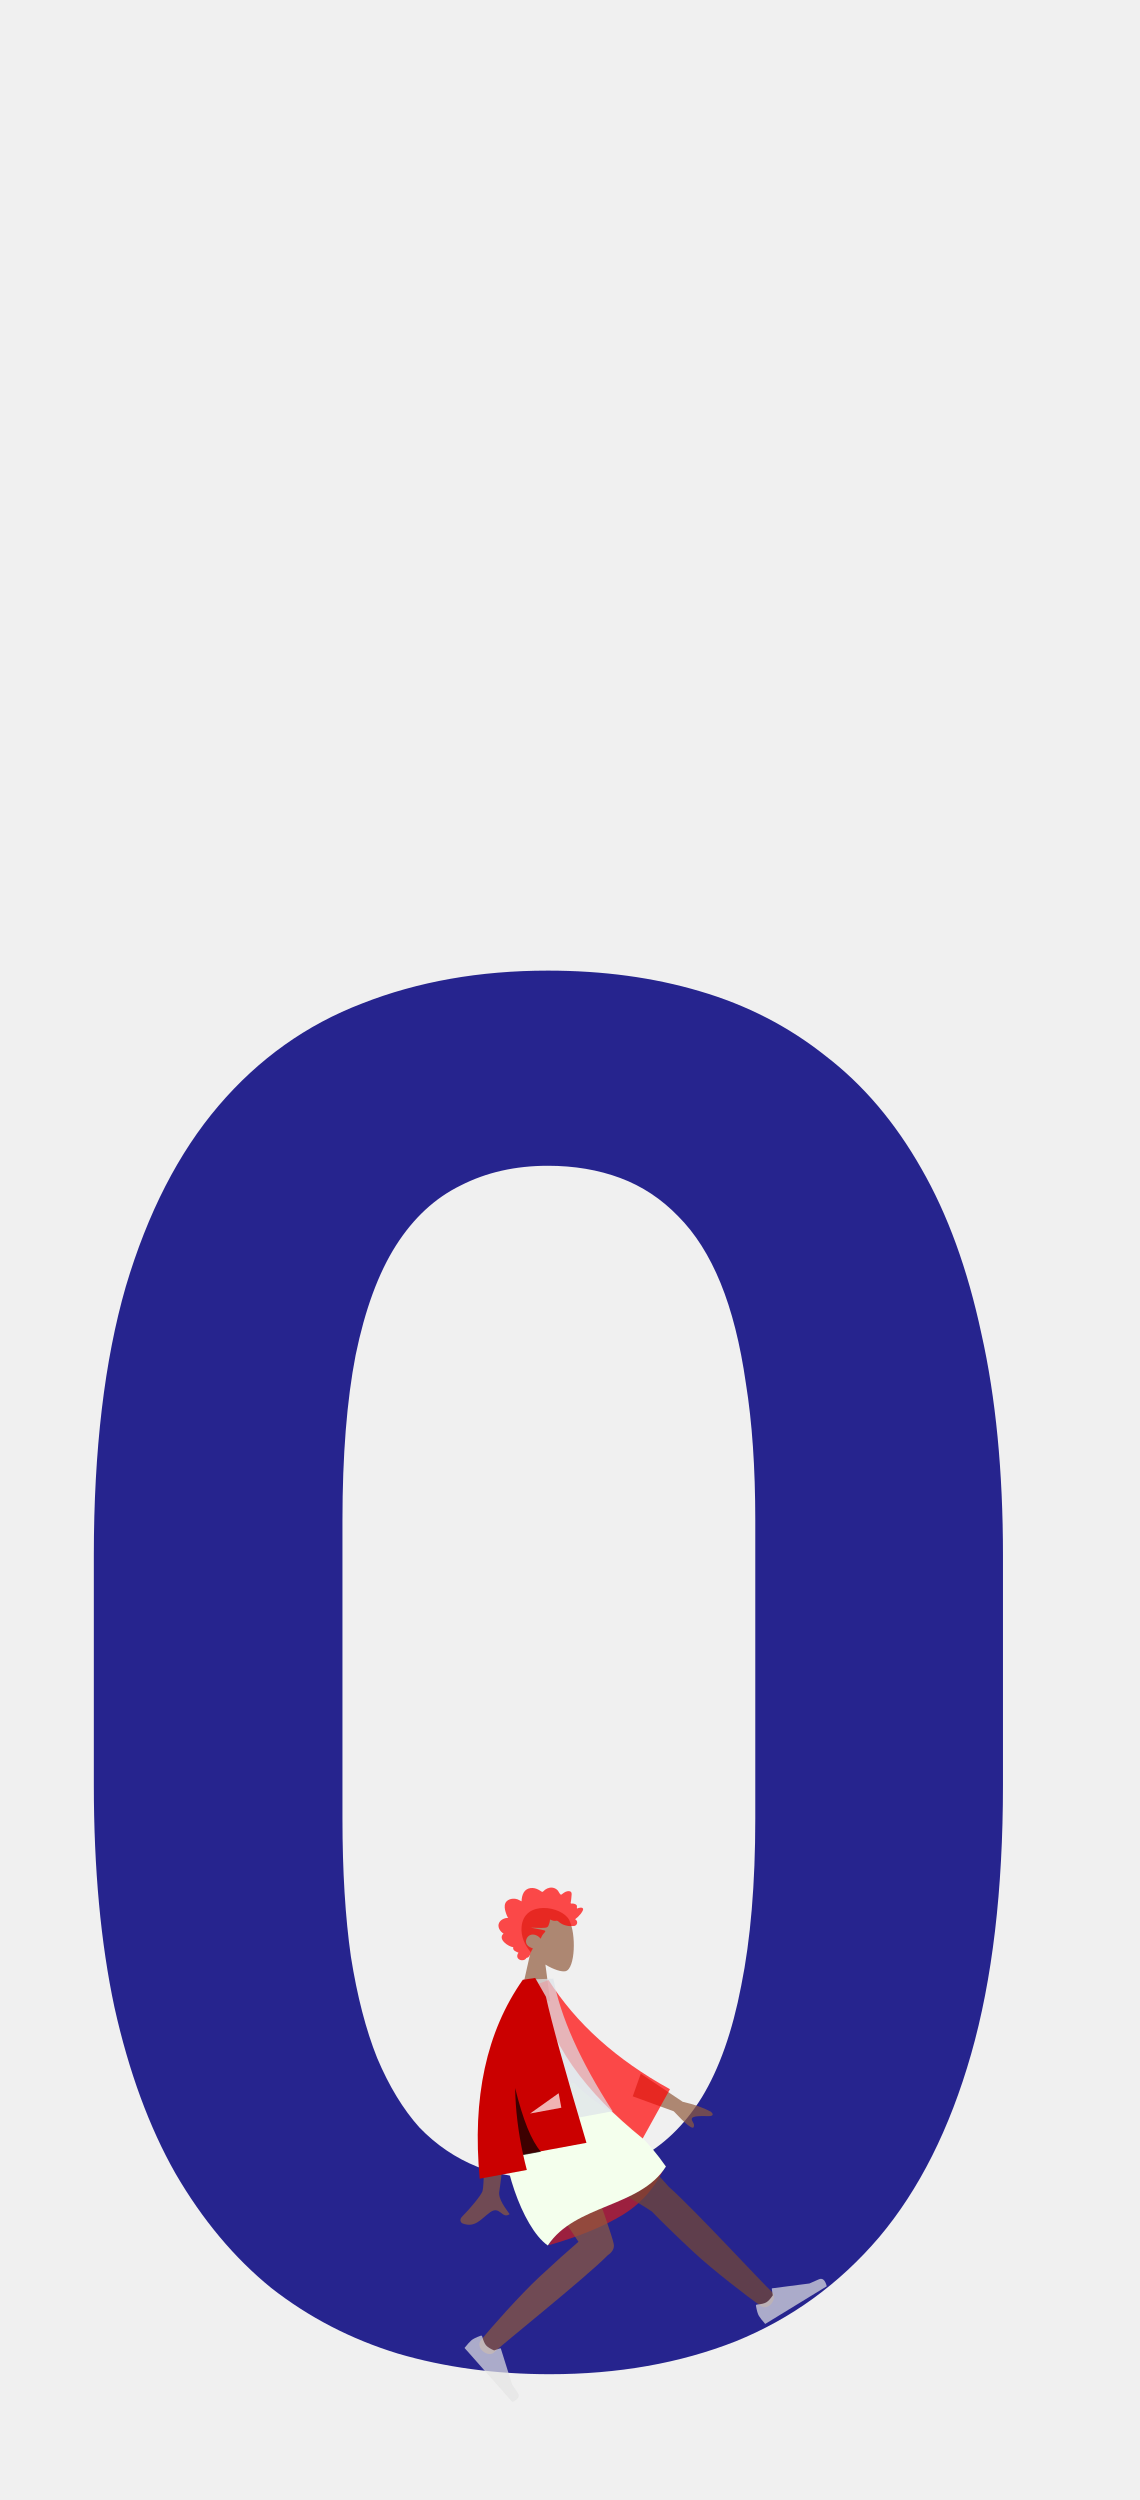
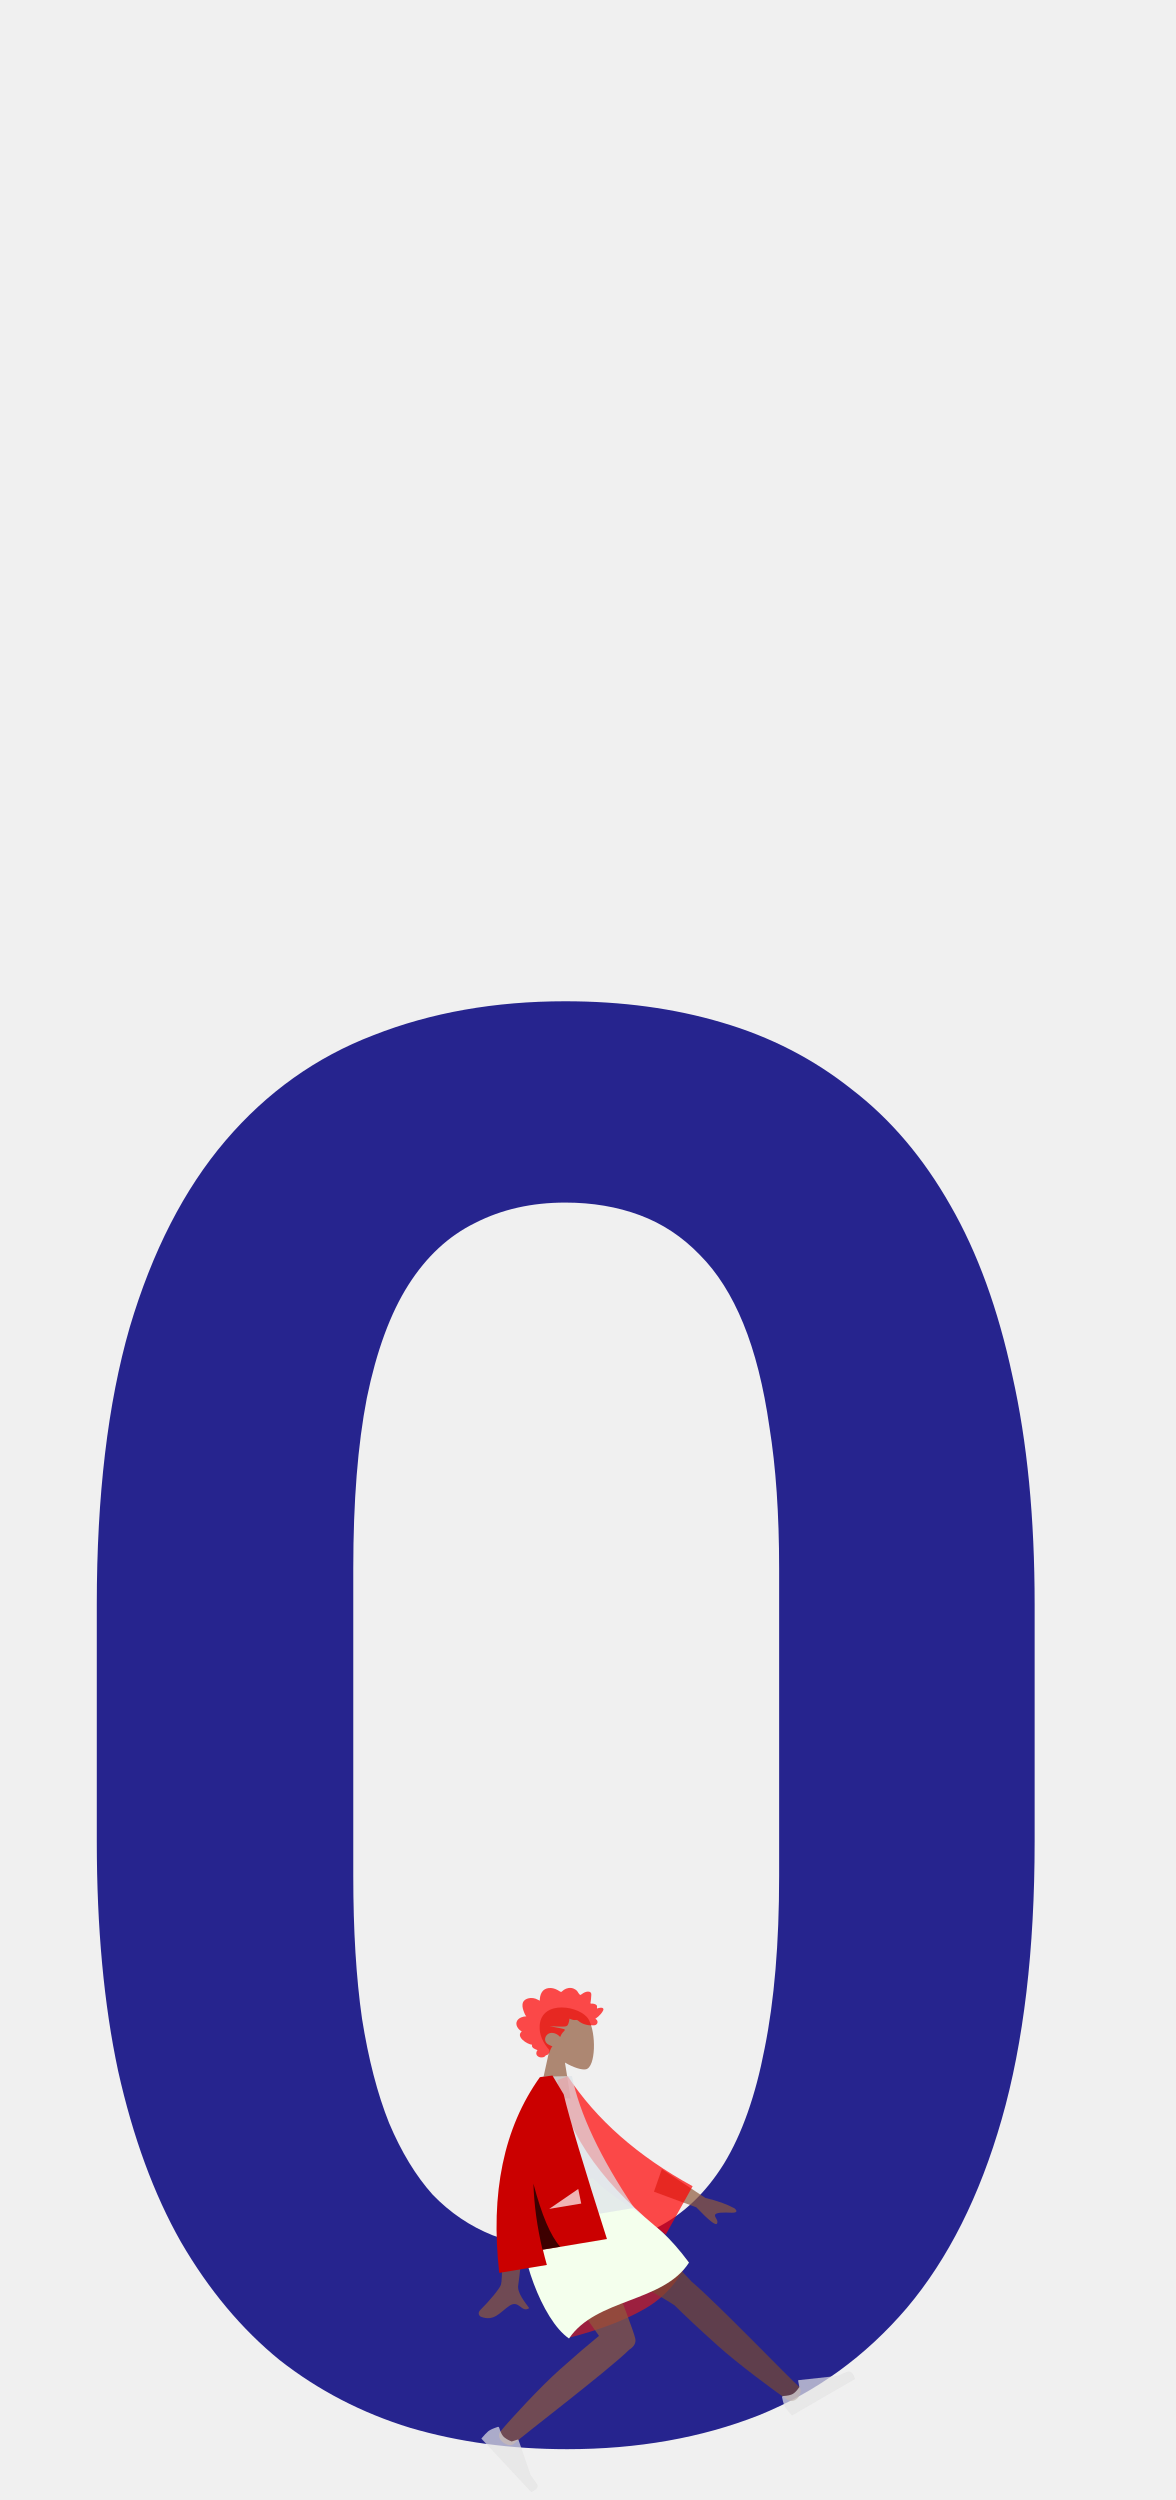
- <svg xmlns="http://www.w3.org/2000/svg" width="134" height="294" viewBox="0 0 134 294" fill="none">
+ <svg xmlns="http://www.w3.org/2000/svg" width="134" height="285" viewBox="0 0 134 285" fill="none">
  <path opacity="0.87" d="M117.949 182.883V209.916C117.949 222.273 116.699 232.829 114.198 241.582C111.697 250.335 108.093 257.507 103.385 263.098C98.677 268.614 93.05 272.697 86.504 275.345C79.957 277.919 72.675 279.207 64.657 279.207C58.258 279.207 52.299 278.398 46.782 276.779C41.266 275.088 36.301 272.513 31.887 269.056C27.547 265.525 23.796 261.038 20.633 255.595C17.543 250.152 15.153 243.642 13.461 236.065C11.843 228.489 11.034 219.772 11.034 209.916V182.883C11.034 170.526 12.284 160.007 14.785 151.327C17.36 142.647 21.001 135.549 25.708 130.032C30.416 124.515 36.043 120.507 42.59 118.006C49.136 115.431 56.419 114.144 64.436 114.144C70.909 114.144 76.868 114.953 82.311 116.571C87.828 118.189 92.756 120.727 97.096 124.184C101.509 127.568 105.261 131.982 108.35 137.425C111.44 142.794 113.793 149.268 115.412 156.844C117.103 164.347 117.949 173.027 117.949 182.883ZM88.821 213.888V178.801C88.821 172.622 88.453 167.252 87.717 162.692C87.055 158.058 86.062 154.122 84.738 150.886C83.414 147.649 81.759 145.038 79.773 143.052C77.787 140.992 75.507 139.484 72.932 138.528C70.358 137.572 67.526 137.094 64.436 137.094C60.611 137.094 57.191 137.866 54.175 139.411C51.159 140.882 48.621 143.236 46.562 146.472C44.502 149.709 42.921 154.012 41.817 159.382C40.788 164.678 40.273 171.151 40.273 178.801V213.888C40.273 220.067 40.604 225.473 41.266 230.107C42.001 234.741 43.031 238.713 44.355 242.023C45.753 245.334 47.408 248.055 49.32 250.188C51.306 252.248 53.587 253.793 56.161 254.822C58.736 255.779 61.568 256.257 64.657 256.257C68.555 256.257 71.976 255.484 74.918 253.94C77.934 252.395 80.472 249.968 82.531 246.658C84.591 243.274 86.136 238.897 87.166 233.528C88.269 228.084 88.821 221.538 88.821 213.888Z" fill="#080680" />
-   <path fill-rule="evenodd" clip-rule="evenodd" d="M62.395 229.552C61.709 228.733 61.248 227.732 61.337 226.616C61.593 223.399 66.071 224.146 66.929 225.778C67.786 227.41 67.645 231.53 66.515 231.811C66.064 231.922 65.109 231.63 64.139 231.035L64.711 235.365L61.098 235.333L62.395 229.552Z" fill="#915B3C" fill-opacity="0.7" />
-   <path fill-rule="evenodd" clip-rule="evenodd" d="M59.771 225.531C59.655 225.414 59.593 225.249 59.539 225.092C59.484 224.929 59.43 224.764 59.393 224.594C59.32 224.255 59.323 223.866 59.567 223.606C59.763 223.397 60.055 223.305 60.323 223.287C60.502 223.274 60.685 223.301 60.856 223.359C61.026 223.416 61.171 223.529 61.335 223.599C61.345 223.235 61.411 222.854 61.599 222.544C61.78 222.246 62.066 222.081 62.39 222.039C62.722 221.996 63.049 222.077 63.345 222.24C63.419 222.281 63.492 222.323 63.562 222.372C63.621 222.412 63.682 222.461 63.751 222.478C63.828 222.496 63.867 222.452 63.918 222.396C63.977 222.331 64.044 222.273 64.115 222.222C64.427 221.997 64.836 221.907 65.194 222.047C65.359 222.111 65.519 222.219 65.63 222.368C65.729 222.5 65.799 222.709 65.936 222.802C65.995 222.841 66.037 222.79 66.091 222.752C66.171 222.696 66.248 222.633 66.33 222.579C66.445 222.501 66.569 222.444 66.702 222.415C66.896 222.372 67.163 222.384 67.216 222.638C67.236 222.734 67.219 222.835 67.212 222.931C67.201 223.063 67.191 223.194 67.178 223.326C67.168 223.425 67.156 223.522 67.137 223.62C67.126 223.672 67.094 223.769 67.116 223.822C67.143 223.887 67.273 223.851 67.328 223.854C67.437 223.859 67.547 223.879 67.647 223.927C67.725 223.964 67.807 224.018 67.839 224.107C67.859 224.163 67.853 224.219 67.843 224.276C67.831 224.344 67.844 224.38 67.852 224.448C67.999 224.377 68.509 224.222 68.57 224.485C68.591 224.572 68.541 224.671 68.504 224.744C68.438 224.873 68.351 224.99 68.263 225.102C68.08 225.336 67.862 225.537 67.627 225.708C67.899 225.832 67.967 226.19 67.728 226.401C67.623 226.494 67.483 226.514 67.351 226.506C67.303 226.504 67.234 226.485 67.196 226.493C67.175 226.497 67.153 226.514 67.125 226.516C66.939 226.527 66.73 226.48 66.549 226.438C66.226 226.361 65.921 226.206 65.673 225.97C65.609 225.91 65.557 225.875 65.47 225.875C65.395 225.875 65.32 225.895 65.245 225.896C65.044 225.9 64.865 225.801 64.68 225.734C64.666 225.984 64.592 226.26 64.487 226.485C64.402 226.668 64.227 226.693 64.055 226.708C63.505 226.754 62.954 226.692 62.404 226.688C62.936 226.813 63.485 226.867 64.012 227.013C64.25 227.079 64.066 227.238 63.963 227.349C63.794 227.531 63.666 227.757 63.578 227.995C63.32 227.654 62.862 227.426 62.453 227.527C62.001 227.638 61.678 228.244 61.963 228.684C62.128 228.94 62.429 229.04 62.679 229.152C62.481 229.354 62.431 229.654 62.311 229.907C62.251 230.031 62.168 230.172 62.038 230.214C61.989 230.23 61.933 230.231 61.895 230.269C61.847 230.318 61.835 230.372 61.775 230.413C61.533 230.578 61.159 230.561 60.948 230.342C60.758 230.144 60.81 229.833 60.973 229.635C60.718 229.527 60.254 229.386 60.359 228.989C59.805 228.947 58.469 228.038 59.218 227.389C58.812 227.155 58.443 226.589 58.709 226.095C58.915 225.714 59.386 225.548 59.771 225.531Z" fill="#FF0000" fill-opacity="0.7" />
-   <path fill-rule="evenodd" clip-rule="evenodd" d="M64.477 264.049C68.082 263.025 71.001 261.83 73.234 260.463C75.467 259.096 77.135 257.163 78.238 254.666C74.685 255.626 71.934 256.703 69.986 257.897C68.037 259.09 66.2 261.141 64.477 264.049Z" fill="#CF1F1F" fill-opacity="0.7" />
-   <path fill-rule="evenodd" clip-rule="evenodd" d="M76.657 260.071C76.6 260.044 76.545 260.011 76.493 259.971C75.416 259.135 61.642 251.441 59.672 249.699L67.09 245.158C68.588 246.483 77.102 255.338 78.668 257.185C81.638 259.794 90.08 268.964 90.785 269.526C91.526 270.117 90.46 271.859 89.474 271.178C87.905 270.094 83.818 266.941 81.581 264.856C79.484 262.903 77.653 261.111 76.657 260.071Z" fill="#784931" fill-opacity="0.7" />
-   <path fill-rule="evenodd" clip-rule="evenodd" d="M71.466 265.22C68.92 267.825 58.744 275.947 58.12 276.625C57.478 277.324 55.815 276.139 56.563 275.203C57.755 273.714 61.189 269.858 63.425 267.772C65.224 266.095 66.891 264.604 68.028 263.633C65.755 260.163 60.069 251.977 59.266 249.949L65.83 245.931C66.6 247.876 71.864 262.284 72.169 263.862C72.296 264.414 71.965 264.895 71.466 265.22Z" fill="#915B3C" fill-opacity="0.7" />
-   <path fill-rule="evenodd" clip-rule="evenodd" d="M56.544 274.675C55.992 274.874 55.621 275.058 55.431 275.226C55.227 275.406 54.96 275.703 54.628 276.117C54.837 276.353 56.712 278.472 60.252 282.474C60.947 282.154 61.158 281.798 60.887 281.403C60.616 281.008 60.394 280.678 60.221 280.411L58.901 276.2C58.891 276.168 58.857 276.15 58.825 276.16C58.825 276.16 58.824 276.161 58.824 276.161L58.105 276.41C57.66 276.217 57.346 276.017 57.163 275.811C56.995 275.621 56.841 275.269 56.702 274.757C56.684 274.693 56.618 274.655 56.553 274.672C56.55 274.673 56.547 274.674 56.544 274.675Z" fill="#E4E4E4" fill-opacity="0.7" />
-   <path fill-rule="evenodd" clip-rule="evenodd" d="M88.9 271.16C89.001 271.738 89.117 272.135 89.249 272.352C89.392 272.584 89.638 272.899 89.988 273.297C90.257 273.133 92.67 271.655 97.229 268.864C97.035 268.125 96.72 267.854 96.284 268.053C95.848 268.251 95.484 268.413 95.191 268.537L90.812 269.104C90.779 269.109 90.755 269.139 90.76 269.172C90.76 269.173 90.76 269.173 90.76 269.174L90.881 269.924C90.613 270.33 90.362 270.604 90.127 270.748C89.91 270.881 89.537 270.972 89.008 271.019C88.942 271.025 88.893 271.084 88.899 271.151C88.899 271.154 88.9 271.157 88.9 271.16Z" fill="#E4E4E4" fill-opacity="0.7" />
-   <path fill-rule="evenodd" clip-rule="evenodd" d="M59.289 249.935C61.675 247.338 64.411 245.662 67.499 244.909C70.906 248.453 74.083 248.743 78.313 254.785C75.279 259.621 67.617 259.21 64.421 264.071C61.328 261.902 58.765 253.688 59.289 249.935Z" fill="#F4FFED" />
-   <path fill-rule="evenodd" clip-rule="evenodd" d="M75.357 243.867L80.292 247.173C81.604 247.467 82.707 247.855 83.6 248.339C83.814 248.517 84.079 248.886 83.223 248.858C82.368 248.829 81.466 248.838 81.362 249.134C81.256 249.43 81.787 249.755 81.567 250.158C81.419 250.427 80.642 249.803 79.234 248.287L74.413 246.528L75.357 243.867ZM56.907 247.879L59.993 247.32C59.226 253.824 58.802 257.278 58.72 257.682C58.535 258.592 59.496 259.748 59.933 260.384C59.01 261.021 58.809 259.332 57.648 260.158C56.589 260.913 55.888 262.053 54.397 261.475C54.213 261.404 53.962 261.054 54.343 260.675C55.291 259.728 56.614 258.135 56.746 257.666C56.926 257.028 56.98 253.765 56.907 247.879Z" fill="#915B3C" fill-opacity="0.7" />
-   <path fill-rule="evenodd" clip-rule="evenodd" d="M63.275 233.309L64.511 232.853C67.723 237.938 72.482 242.217 78.787 245.691L75.58 251.486C68.924 246.11 64.331 240.142 63.275 233.309Z" fill="#FF0000" fill-opacity="0.7" />
-   <path fill-rule="evenodd" clip-rule="evenodd" d="M60.679 250.385L72.043 248.28C68.226 242.363 65.903 237.166 65.075 232.689L61.553 232.813C59.661 237.647 59.887 243.125 60.679 250.385Z" fill="#DDE3E9" fill-opacity="0.7" />
-   <path fill-rule="evenodd" clip-rule="evenodd" d="M61.481 232.829C61.482 232.828 61.482 232.827 61.482 232.826L61.706 232.785C61.975 232.744 62.386 232.685 62.939 232.608L64.205 234.823C64.827 237.694 66.414 243.419 68.968 251.996L61.52 253.376C61.651 253.977 61.796 254.581 61.955 255.188L56.416 256.214C55.515 246.708 57.202 238.913 61.478 232.827L61.481 232.829Z" fill="#CB0000" />
-   <path fill-rule="evenodd" clip-rule="evenodd" d="M60.581 245.551C61.49 249.279 62.501 251.778 63.614 253.048L61.532 253.433C60.939 250.74 60.622 248.112 60.581 245.551Z" fill="black" fill-opacity="0.7" />
-   <path fill-rule="evenodd" clip-rule="evenodd" d="M62.34 248.55L65.698 246.161L66.013 247.87L62.34 248.55Z" fill="white" fill-opacity="0.7" />
+   <path fill-rule="evenodd" clip-rule="evenodd" d="M62.633 233.709C61.932 232.925 61.453 231.974 61.522 230.923C61.72 227.893 66.215 228.665 67.102 230.217C67.99 231.769 67.922 235.653 66.796 235.9C66.347 235.999 65.386 235.709 64.405 235.133L65.055 239.226L61.439 239.141L62.633 233.709Z" fill="#915B3C" fill-opacity="0.7" />
+   <path fill-rule="evenodd" clip-rule="evenodd" d="M60.002 229.861C59.884 229.751 59.819 229.595 59.763 229.448C59.704 229.294 59.647 229.139 59.607 228.98C59.529 228.663 59.525 228.299 59.764 228.06C59.956 227.867 60.246 227.786 60.514 227.773C60.693 227.765 60.877 227.792 61.049 227.849C61.22 227.905 61.367 228.012 61.533 228.081C61.536 227.74 61.595 227.386 61.778 227.099C61.953 226.824 62.236 226.674 62.559 226.64C62.891 226.605 63.22 226.685 63.519 226.842C63.594 226.881 63.668 226.922 63.739 226.969C63.798 227.007 63.86 227.054 63.93 227.07C64.007 227.089 64.045 227.048 64.095 226.997C64.153 226.937 64.219 226.884 64.289 226.838C64.597 226.632 65.004 226.554 65.365 226.69C65.532 226.753 65.694 226.856 65.808 226.997C65.909 227.122 65.982 227.318 66.121 227.407C66.18 227.444 66.221 227.397 66.275 227.363C66.354 227.311 66.43 227.254 66.511 227.204C66.625 227.134 66.748 227.082 66.88 227.057C67.073 227.02 67.341 227.036 67.399 227.274C67.421 227.363 67.405 227.458 67.4 227.547C67.391 227.67 67.383 227.793 67.373 227.915C67.365 228.008 67.355 228.098 67.337 228.189C67.327 228.238 67.296 228.328 67.319 228.378C67.348 228.439 67.477 228.408 67.532 228.411C67.642 228.418 67.751 228.438 67.853 228.484C67.931 228.52 68.014 228.571 68.048 228.656C68.069 228.708 68.064 228.76 68.055 228.813C68.044 228.876 68.057 228.91 68.067 228.974C68.213 228.911 68.72 228.773 68.786 229.02C68.808 229.102 68.76 229.193 68.724 229.261C68.66 229.38 68.576 229.488 68.49 229.592C68.311 229.807 68.096 229.991 67.864 230.148C68.138 230.267 68.213 230.603 67.978 230.796C67.874 230.882 67.734 230.898 67.603 230.889C67.554 230.886 67.485 230.867 67.447 230.874C67.426 230.878 67.405 230.893 67.376 230.895C67.191 230.902 66.981 230.855 66.799 230.813C66.474 230.736 66.166 230.586 65.914 230.363C65.849 230.305 65.796 230.272 65.71 230.271C65.634 230.269 65.56 230.287 65.484 230.287C65.284 230.287 65.103 230.192 64.916 230.127C64.907 230.36 64.838 230.617 64.737 230.825C64.655 230.995 64.48 231.015 64.308 231.027C63.759 231.062 63.207 230.995 62.657 230.983C63.191 231.108 63.742 231.167 64.271 231.311C64.51 231.377 64.329 231.522 64.228 231.624C64.062 231.791 63.939 232 63.854 232.222C63.59 231.899 63.128 231.679 62.721 231.767C62.271 231.864 61.958 232.425 62.251 232.841C62.42 233.082 62.723 233.181 62.976 233.289C62.781 233.474 62.736 233.754 62.62 233.988C62.563 234.103 62.483 234.233 62.353 234.271C62.305 234.285 62.248 234.285 62.211 234.321C62.164 234.365 62.153 234.415 62.093 234.453C61.855 234.603 61.48 234.582 61.265 234.374C61.071 234.186 61.118 233.896 61.277 233.714C61.021 233.608 60.553 233.47 60.652 233.1C60.097 233.053 58.744 232.183 59.482 231.588C59.072 231.364 58.692 230.829 58.95 230.372C59.149 230.02 59.617 229.871 60.002 229.861Z" fill="#FF0000" fill-opacity="0.7" />
+   <path fill-rule="evenodd" clip-rule="evenodd" d="M64.766 266.53C68.373 265.598 71.288 264.489 73.51 263.202C75.732 261.915 77.375 260.071 78.441 257.67C74.884 258.542 72.136 259.539 70.197 260.662C68.258 261.785 66.447 263.741 64.766 266.53Z" fill="#CF1F1F" fill-opacity="0.7" />
+   <path fill-rule="evenodd" clip-rule="evenodd" d="M76.889 262.796C76.832 262.77 76.777 262.738 76.725 262.699C75.645 261.888 61.895 254.353 59.917 252.666L67.169 248.474C68.673 249.757 77.245 258.308 78.826 260.089C81.808 262.615 90.314 271.464 91.02 272.01C91.763 272.583 90.74 274.22 89.753 273.557C88.183 272.502 84.087 269.439 81.84 267.423C79.733 265.533 77.892 263.801 76.889 262.796Z" fill="#784931" fill-opacity="0.7" />
+   <path fill-rule="evenodd" clip-rule="evenodd" d="M71.74 267.86C69.249 270.309 59.254 277.908 58.644 278.546C58.017 279.203 56.339 278.043 57.068 277.161C58.229 275.756 61.581 272.125 63.773 270.168C65.536 268.593 67.17 267.196 68.285 266.286C65.959 262.93 60.149 255.009 59.313 253.056L65.781 249.322C66.583 251.194 72.084 265.059 72.415 266.573C72.553 267.103 72.23 267.558 71.74 267.86Z" fill="#915B3C" fill-opacity="0.7" />
+   <path fill-rule="evenodd" clip-rule="evenodd" d="M56.745 276.666C56.203 276.845 55.839 277.013 55.654 277.168C55.455 277.335 55.195 277.611 54.874 277.997C55.085 278.223 56.98 280.257 60.557 284.098C61.239 283.808 61.442 283.474 61.167 283.097C60.891 282.72 60.665 282.403 60.489 282.149L59.107 278.146C59.096 278.116 59.062 278.099 59.031 278.108C59.031 278.108 59.03 278.108 59.029 278.108L58.323 278.332C57.878 278.142 57.563 277.948 57.379 277.75C57.209 277.567 57.05 277.233 56.903 276.746C56.885 276.685 56.818 276.648 56.755 276.664C56.752 276.664 56.748 276.665 56.745 276.666Z" fill="#E4E4E4" fill-opacity="0.7" />
+   <path fill-rule="evenodd" clip-rule="evenodd" d="M89.156 273.287C89.267 273.847 89.391 274.231 89.528 274.442C89.675 274.669 89.927 274.977 90.286 275.367C90.552 275.212 92.949 273.826 97.475 271.208C97.268 270.492 96.947 270.226 96.513 270.41C96.079 270.594 95.716 270.744 95.424 270.859L91.039 271.335C91.006 271.339 90.983 271.368 90.988 271.4C90.988 271.4 90.988 271.401 90.988 271.401L91.123 272.127C90.861 272.514 90.614 272.775 90.381 272.91C90.165 273.034 89.792 273.116 89.263 273.153C89.196 273.158 89.148 273.214 89.155 273.278C89.155 273.281 89.156 273.284 89.156 273.287Z" fill="#E4E4E4" fill-opacity="0.7" />
+   <path fill-rule="evenodd" clip-rule="evenodd" d="M59.501 252.984C61.833 250.538 64.531 248.981 67.594 248.311C71.052 251.758 74.225 252.087 78.547 257.937C75.609 262.512 67.966 261.992 64.867 266.589C61.746 264.463 59.046 256.564 59.501 252.984Z" fill="#F4FFED" />
+   <path fill-rule="evenodd" clip-rule="evenodd" d="M75.454 247.28L80.421 250.568C81.734 250.873 82.838 251.267 83.735 251.75C83.951 251.927 84.22 252.29 83.367 252.249C82.514 252.209 81.617 252.205 81.516 252.491C81.416 252.778 81.95 253.102 81.736 253.491C81.593 253.75 80.809 253.132 79.384 251.637L74.553 249.856L75.454 247.28ZM57.129 250.918L60.196 250.419C59.529 256.735 59.157 260.089 59.081 260.481C58.91 261.364 59.885 262.502 60.331 263.127C59.42 263.734 59.194 262.088 58.05 262.875C57.006 263.593 56.325 264.693 54.829 264.109C54.646 264.037 54.39 263.693 54.764 263.329C55.694 262.423 56.99 260.891 57.114 260.437C57.284 259.819 57.289 256.646 57.129 250.918Z" fill="#915B3C" fill-opacity="0.7" />
+   <path fill-rule="evenodd" clip-rule="evenodd" d="M63.525 237.122L64.733 236.702C67.967 241.63 72.71 245.806 78.96 249.23L75.892 254.749C69.268 249.492 64.663 243.697 63.525 237.122Z" fill="#FF0000" fill-opacity="0.7" />
+   <path fill-rule="evenodd" clip-rule="evenodd" d="M61.126 253.56L72.288 251.705C68.441 245.983 66.077 240.972 65.195 236.673L61.728 236.741C59.935 241.345 60.238 246.595 61.126 253.56Z" fill="#DDE3E9" fill-opacity="0.7" />
+   <path fill-rule="evenodd" clip-rule="evenodd" d="M61.55 236.802C61.55 236.801 61.55 236.801 61.55 236.8L61.77 236.763C62.034 236.728 62.437 236.678 62.979 236.612L64.257 238.749C64.91 241.505 66.555 247.006 69.192 255.25L61.889 256.465C62.027 257.041 62.178 257.621 62.343 258.205L56.913 259.108C55.887 249.999 57.432 242.563 61.546 236.8L61.55 236.802Z" fill="#CB0000" />
+   <path fill-rule="evenodd" clip-rule="evenodd" d="M60.81 248.938C61.745 252.503 62.762 254.899 63.86 256.124L61.846 256.462C61.232 253.887 60.887 251.379 60.81 248.938Z" fill="black" fill-opacity="0.7" />
+   <path fill-rule="evenodd" clip-rule="evenodd" d="M62.61 251.814L65.919 249.541L66.259 251.206L62.61 251.814Z" fill="white" fill-opacity="0.7" />
</svg>
